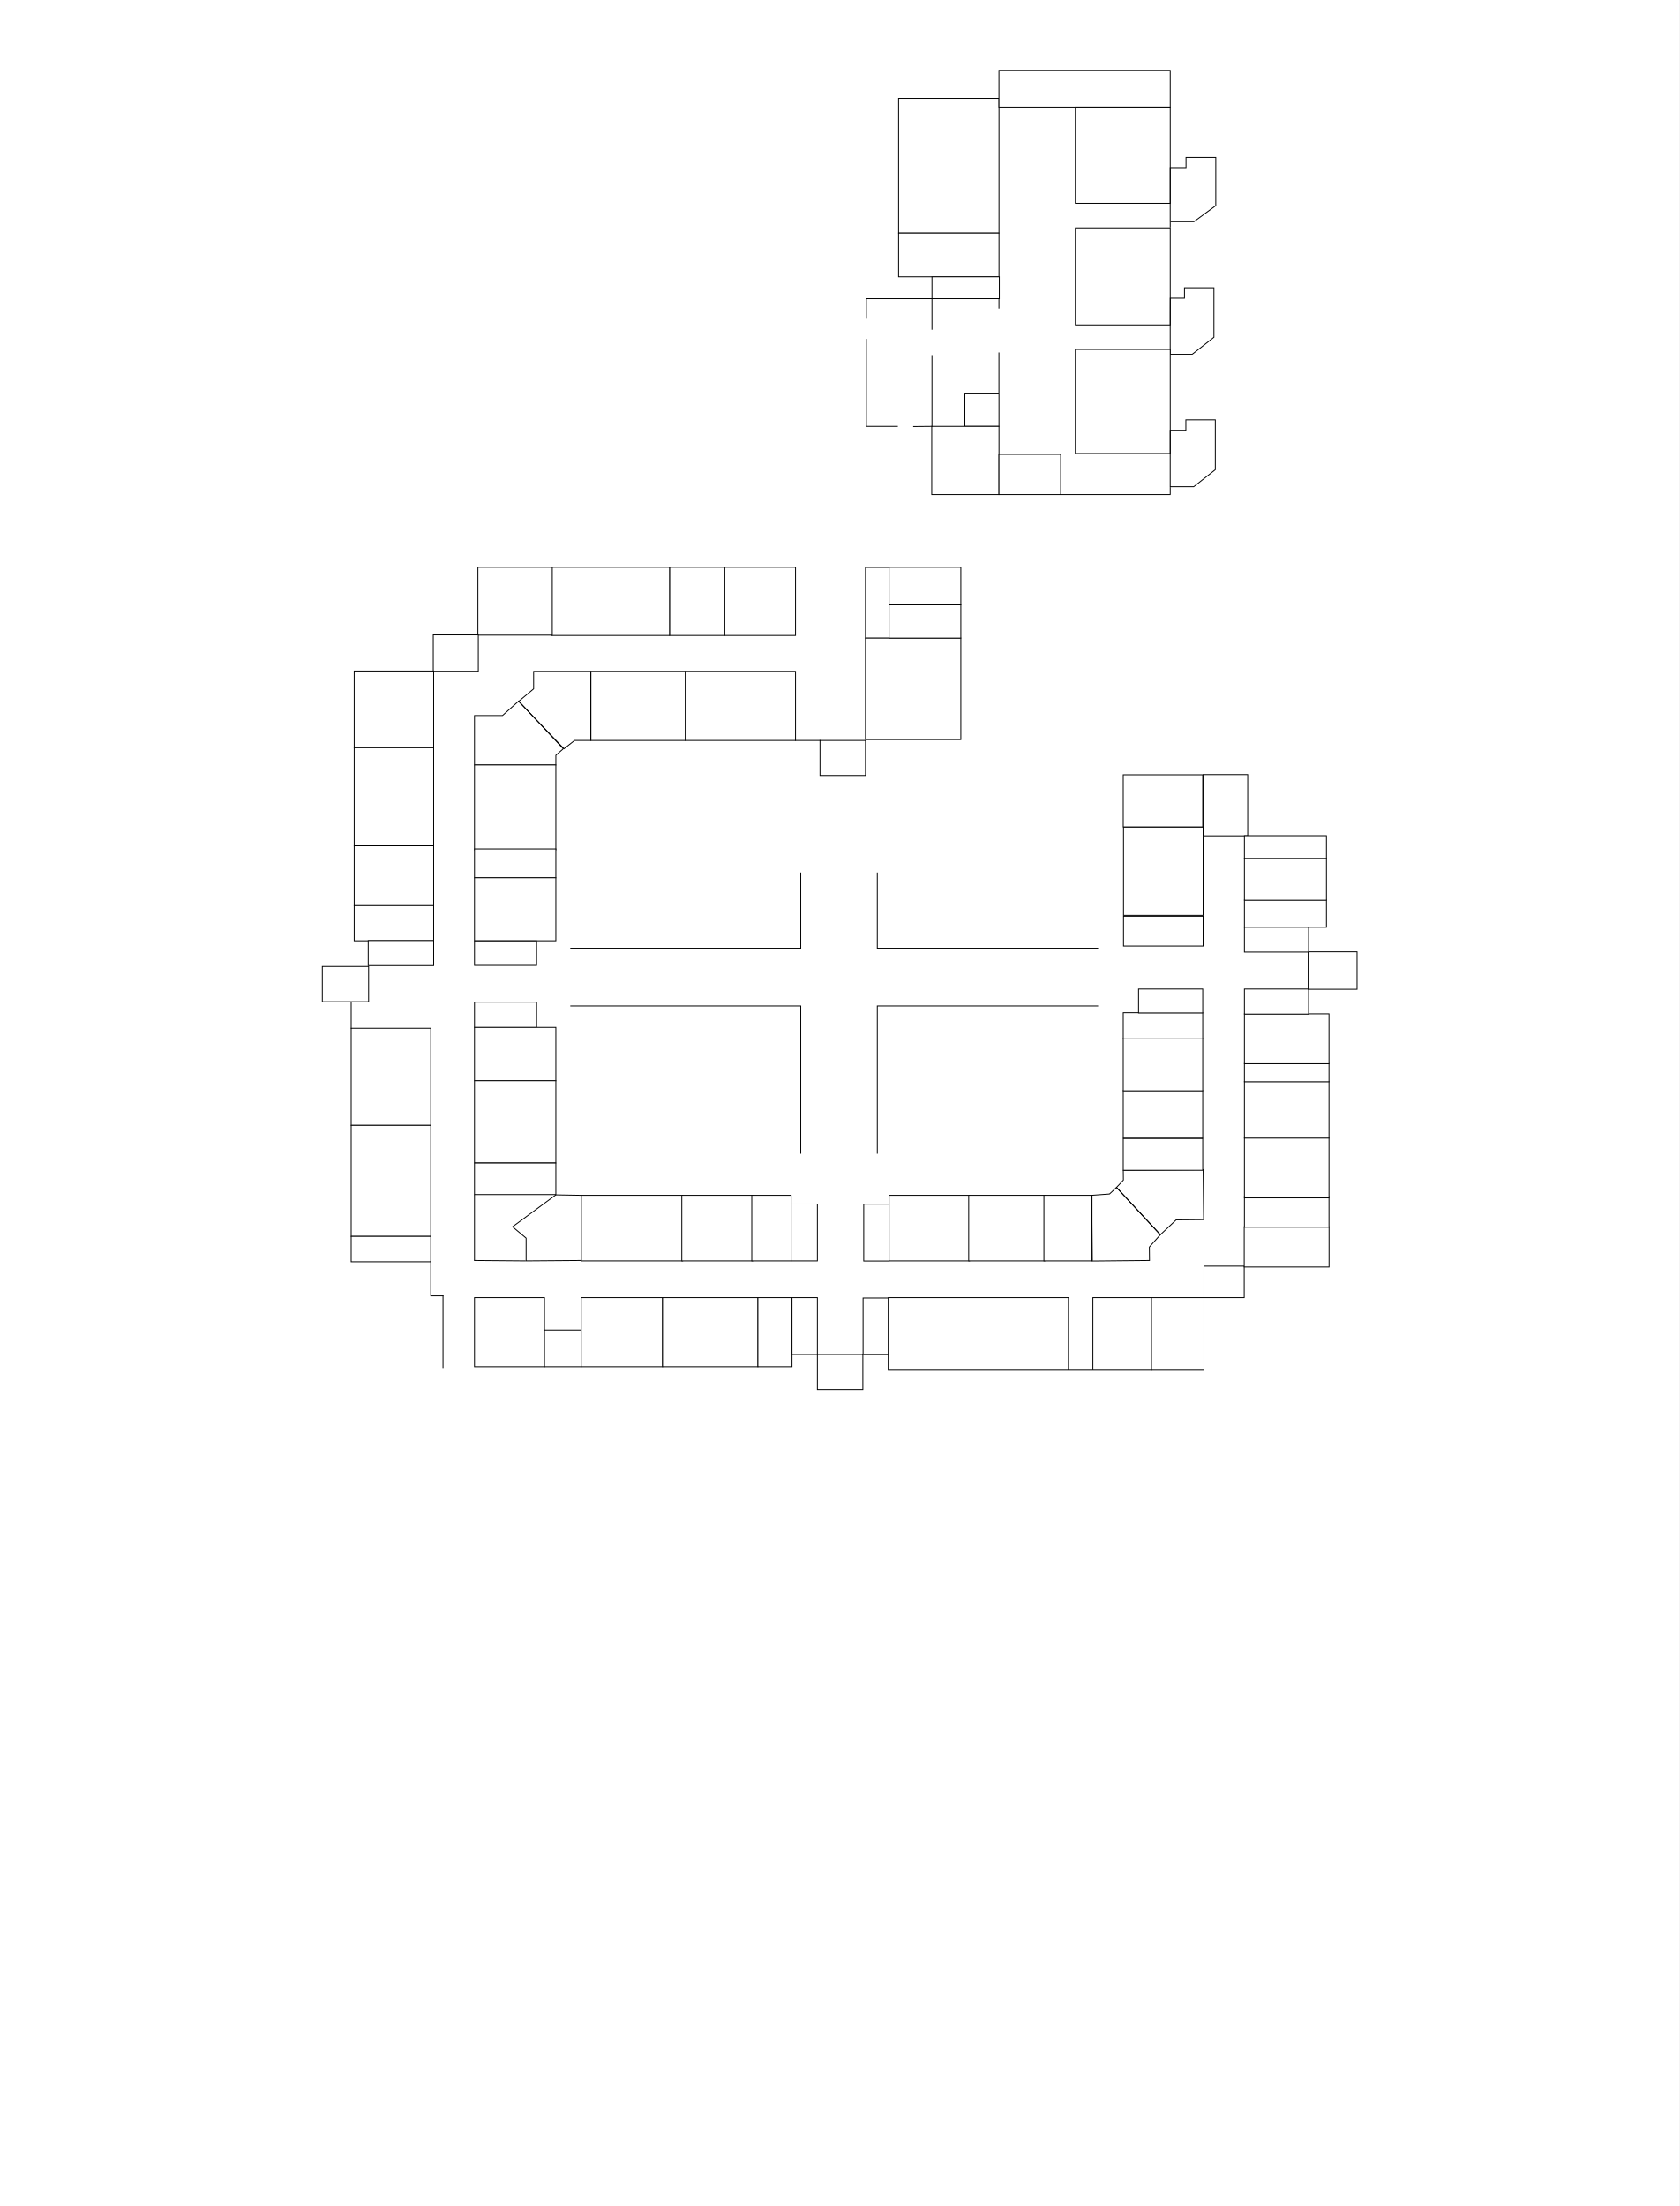
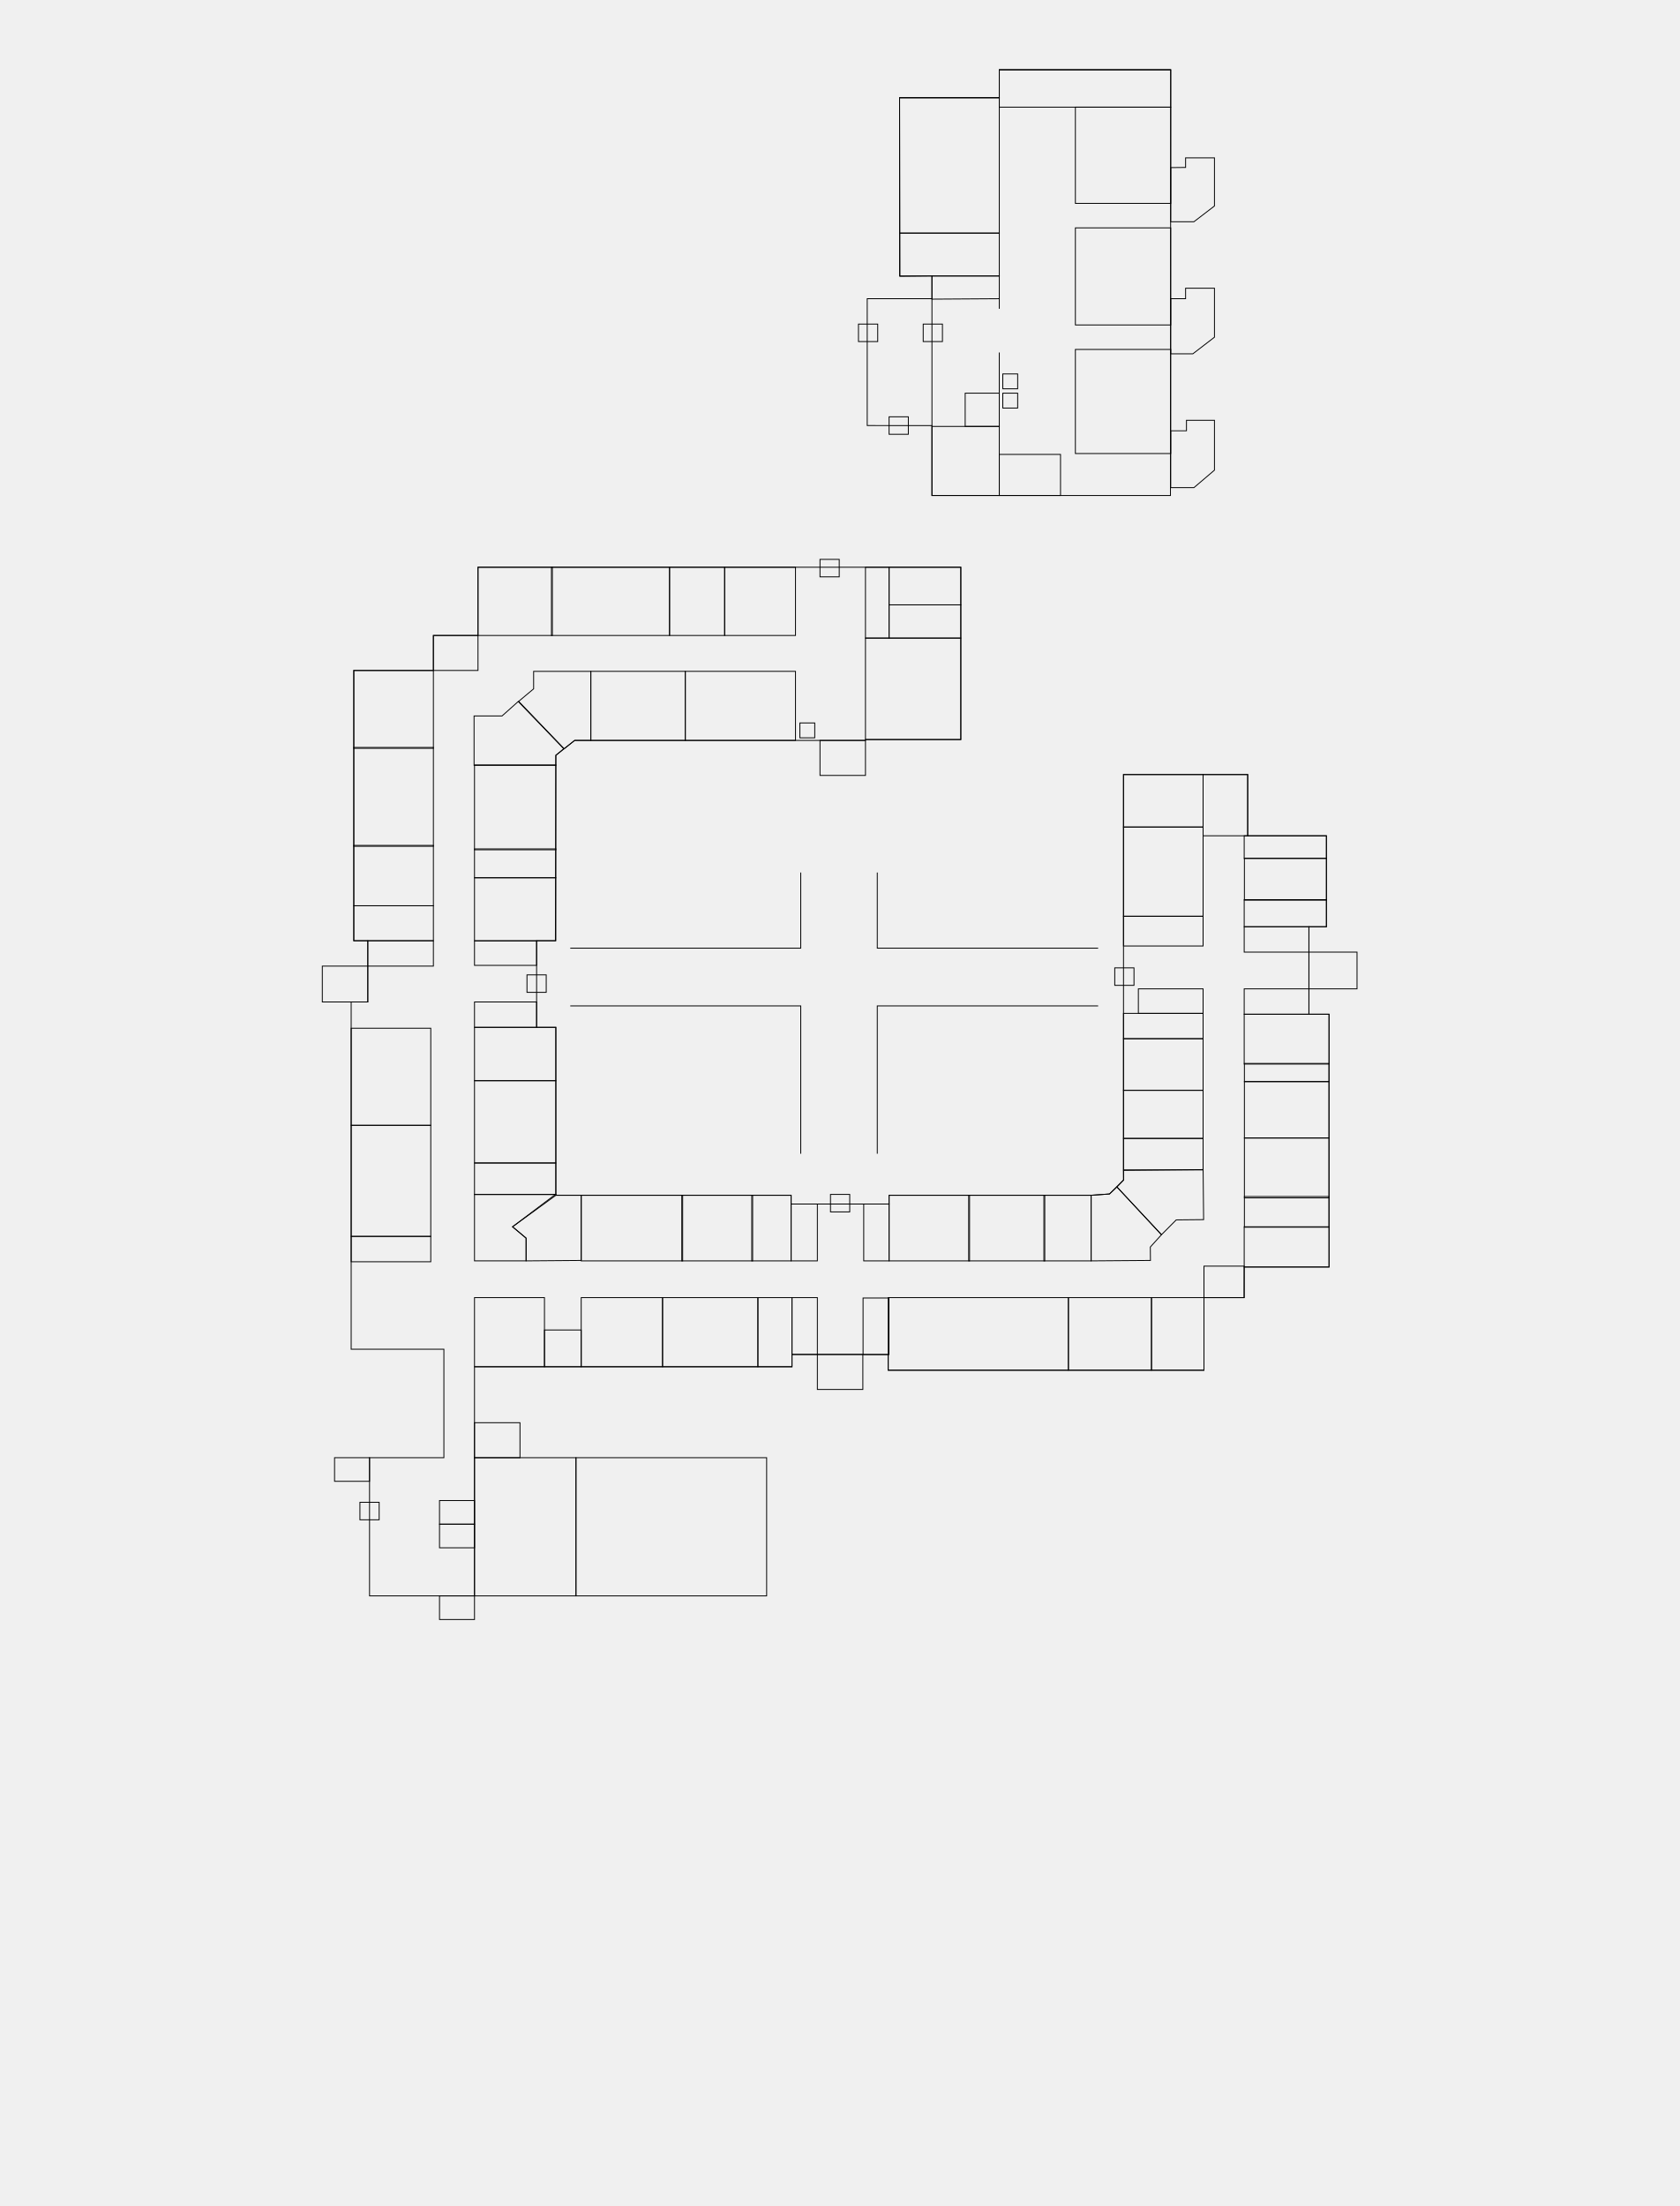
<svg xmlns="http://www.w3.org/2000/svg" width="1920" height="2522" viewBox="0 0 1920 2522" fill="none">
-   <g id="Floor1">
-     <rect width="1920" height="2522" fill="white" />
+   <g id="floor1">
+     <path id="walls1" d="M542.5 1562.5V1824.5H502.587H422.5V1755V1709.5V1693.5V1666.5H507.5V1542.5H401.5V1145.5H420.5V1075.5H404.5V766.5H495.5V726.5H546.5V648.5H909.5H989.5H1098.5V845.5H989.5V846.5H657L635.5 863.5L635 1075.5H613.5V1103.5V1145.5V1174.5H635.5V1366.5H904.5V1376.5H934.5H987.5H1016.5V1366.5H1247.5L1268.5 1365L1284.5 1349V1158.5V1081.5V885.5H1426.5V955.5H1516.5V1059.5H1496.5V1159.5H1519.5V1448.5H1422.5L1422.4 1483.5H1376.5V1566.5H1015.5V1548.5H905.5V1562.5H542.5Z" stroke="black" />
+     <g id="theather">
+       <g id="th_ladder1">
+         <path id="th_ladder1_1" d="M422.5 1666.5H382.5V1693.5H422.5V1666.5Z" stroke="black" />
+         <path id="th_ladder1_2" d="M542.5 1824.5H502.5V1851.5H542.5V1824.5Z" stroke="black" />
+       </g>
+       <path id="th_exit1" d="M433.5 1717.5H411.5V1737.5H433.5V1717.5Z" stroke="black" />
+       <g id="th_rooms">
+         <path id="canteen" d="M658.5 1666.5H542.5V1824.5H658.5V1666.5Z" stroke="black" />
+         <path id="th_r1tex1" d="M876.5 1666.5H658.5V1824.5H876.5V1666.5Z" stroke="black" />
+         <path id="th_t1_m" d="M542.5 1715.5H502.5V1742.5H542.5V1715.5Z" stroke="black" />
+         <path id="th_t1_w" d="M542.5 1742.5H502.5V1769.5H542.5V1742.5Z" stroke="black" />
+         <path id="th_checkroom" d="M594.5 1626.5H542.5V1666.5H594.5V1626.5Z" stroke="black" />
+       </g>
+     </g>
    <g id="floor1">
-       <rect id="ladder1_1" x="937.5" y="846.5" width="52" height="40" fill="white" stroke="black" />
-       <rect id="r132" x="783.5" y="767.5" width="126" height="79" fill="white" stroke="black" />
-       <rect id="r132a" x="675.5" y="767.5" width="108" height="79" fill="white" stroke="black" />
-       <path id="r132b" d="M656.885 846.5H675.5V767.5H610.103V787.502L593 801.808L644.812 856L656.885 846.5Z" stroke="black" />
-       <path id="t1_w1" d="M593 801.5L644 856L635.5 863.5V874.5H542.5V818H574.5L593 801.5Z" stroke="black" />
-       <rect id="r145" x="828.5" y="648.5" width="81" height="78" fill="white" stroke="black" />
-       <rect id="r1tex1" x="765.5" y="648.5" width="63" height="78" fill="white" stroke="black" />
-       <rect id="r141" x="630.5" y="648.5" width="135" height="78" fill="white" stroke="black" />
-       <rect id="r139" x="546.392" y="648.5" width="85.03" height="77.644" fill="white" stroke="black" />
-       <rect id="r1tex2" x="495.357" y="725.855" width="51.493" height="41.545" fill="white" stroke="black" />
-       <rect id="r137" x="404.953" y="767.111" width="90.862" height="87.958" fill="white" stroke="black" />
-       <rect id="r135" x="404.953" y="854.779" width="90.862" height="112.454" fill="white" stroke="black" />
-       <rect id="r133" x="404.953" y="966.944" width="90.862" height="68.619" fill="white" stroke="black" />
-       <rect id="r130" x="542.5" y="874.5" width="93" height="97" fill="white" stroke="black" />
-       <rect id="r1tex3" x="404.953" y="1035.27" width="90.862" height="40.256" fill="white" stroke="black" />
-       <rect id="r1tex4" x="420.993" y="1075.24" width="74.823" height="28.653" fill="white" stroke="black" />
-       <rect id="r1tex5" x="542.5" y="970.5" width="93" height="33" fill="white" stroke="black" />
-       <rect id="r128" x="542.5" y="1003.5" width="93" height="72" fill="white" stroke="black" />
-       <rect id="r128a" x="542.5" y="1075.65" width="71" height="28" fill="white" stroke="black" />
-       <rect id="ladder1_2" x="368.5" y="1104.89" width="52.951" height="40.256" fill="white" stroke="black" />
-       <rect id="r131" x="401.5" y="1175.5" width="91" height="111" fill="white" stroke="black" />
-       <rect id="r129" x="401.5" y="1286.5" width="91" height="127" fill="white" stroke="black" />
-       <rect id="r1tex6" x="542.5" y="1145.65" width="71" height="29" fill="white" stroke="black" />
-       <rect id="r126" x="542.5" y="1174.5" width="93" height="61" fill="white" stroke="black" />
-       <rect id="r126_2" x="542.5" y="1235.5" width="93" height="94" fill="white" stroke="black" />
-       <rect id="r126b" x="542.5" y="1329.65" width="93" height="36" fill="white" stroke="black" />
-       <rect id="r127" x="401.5" y="1413.5" width="91" height="29" fill="white" stroke="black" />
-       <rect id="r124" x="664.5" y="1366.5" width="116" height="75" fill="white" stroke="black" />
-       <path id="r124a" d="M664.5 1366.5L635.5 1366L586 1402.5L601.5 1415.5V1441.5L664.5 1441V1366.5Z" stroke="black" />
-       <rect id="r1tex7" x="779.5" y="1366.5" width="81" height="75" fill="white" stroke="black" />
-       <rect id="r120" x="859.5" y="1366.5" width="45" height="75" fill="white" stroke="black" />
-       <rect id="r125" x="542.5" y="1483.5" width="80" height="79" fill="white" stroke="black" />
-       <rect id="r1tex8" x="622.5" y="1520.5" width="42" height="42" fill="white" stroke="black" />
-       <rect id="r123" x="664.5" y="1483.5" width="93" height="79" fill="white" stroke="black" />
-       <rect id="r121a" x="757.5" y="1483.5" width="109" height="79" fill="white" stroke="black" />
-       <rect id="r121" x="866.5" y="1483.5" width="39" height="79" fill="white" stroke="black" />
-       <rect id="r119b" x="904.5" y="1376.5" width="30" height="65" fill="white" stroke="black" />
-       <rect id="r119Ð³" x="905.5" y="1483.5" width="29" height="65" fill="white" stroke="black" />
-       <rect id="ladder1_3" x="934.5" y="1548.5" width="52" height="40" fill="white" stroke="black" />
-       <rect id="r119Ð²" x="986.746" y="1483.93" width="29.621" height="64.751" fill="white" stroke="black" />
-       <rect id="r119a" x="987.5" y="1376.65" width="29" height="65" fill="white" stroke="black" />
-       <rect id="r118" x="1016.5" y="1366.5" width="92" height="75" fill="white" stroke="black" />
-       <rect id="r117" x="1015.5" y="1483.5" width="206" height="83" fill="white" stroke="black" />
-       <rect id="r116" x="1107.5" y="1366.5" width="87" height="75" fill="white" stroke="black" />
-       <rect id="r114" x="1193.5" y="1366.5" width="55" height="75" fill="white" stroke="black" />
-       <rect id="r115b" x="1249.5" y="1483.5" width="67" height="83" fill="white" stroke="black" />
-       <rect id="r115a" x="1316.5" y="1483.5" width="60" height="83" fill="white" stroke="black" />
-       <rect id="keys" x="989.5" y="648.649" width="27" height="81" fill="white" stroke="black" />
-       <rect id="ladder1_4" x="1376.5" y="1447.5" width="46" height="36" fill="white" stroke="black" />
-       <path id="t1_m1" d="M1268.5 1365L1248.09 1366.5L1248.83 1441.65L1314.22 1441L1314.07 1425.66L1326.53 1411.69L1276.5 1357.5L1268.5 1365Z" stroke="black" />
-       <path id="t1_w2" d="M1326.69 1411.53L1276.5 1357.5L1284.36 1349.14L1284.25 1338L1375.53 1337.1L1376.1 1394.33L1344.69 1394.64L1326.69 1411.53Z" stroke="black" />
-       <rect id="r113a" x="1422.5" y="1402.5" width="97" height="46" fill="white" stroke="black" />
-       <rect id="r113" x="1422.73" y="1367.9" width="96.695" height="35.099" fill="white" stroke="black" />
-       <rect id="r111" x="1422.73" y="1300.86" width="96.695" height="68.619" fill="white" stroke="black" />
-       <rect id="t1tex9" x="1284.2" y="1301.5" width="90.862" height="36.388" fill="white" stroke="black" />
-       <rect id="r110" x="1284.2" y="1246.71" width="90.862" height="54.438" fill="white" stroke="black" />
-       <rect id="r109" x="1422.73" y="1236.4" width="96.695" height="64.751" fill="white" stroke="black" />
-       <rect id="r107" x="1422.73" y="1215.77" width="96.695" height="20.917" fill="white" stroke="black" />
-       <rect id="r108" x="1284.2" y="1187.4" width="90.862" height="59.594" fill="white" stroke="black" />
-       <rect id="r106" x="1284.2" y="1157.75" width="90.862" height="29.942" fill="white" stroke="black" />
-       <rect id="r106a" x="1301.7" y="1130.68" width="73.365" height="27.363" fill="white" stroke="black" />
-       <rect id="r105" x="1422.73" y="1159.04" width="96.695" height="57.016" fill="white" stroke="black" />
-       <rect id="r105a" x="1422.73" y="1130.68" width="73.365" height="28.653" fill="white" stroke="black" />
-       <rect id="ladder1_5" x="1495.63" y="1088.13" width="55.867" height="42.834" fill="white" stroke="black" />
-       <rect id="r104" x="1284.5" y="1047.5" width="91" height="34" fill="white" stroke="black" />
-       <rect id="r103a" x="1422.73" y="1059.77" width="73.365" height="28.653" fill="white" stroke="black" />
-       <rect id="r103" x="1422.73" y="1028.83" width="93.778" height="31.231" fill="white" stroke="black" />
-       <rect id="r102" x="1284.5" y="945.5" width="91" height="101" fill="white" stroke="black" />
-       <rect id="r101" x="1422.73" y="981.125" width="93.778" height="47.991" fill="white" stroke="black" />
-       <rect id="r100" x="1375.5" y="885.5" width="51" height="70" fill="white" stroke="black" />
-       <rect id="coworking" x="989.5" y="729.5" width="109" height="116" fill="white" stroke="black" />
-       <rect id="r1tex10" x="1016.5" y="691.5" width="82" height="38" fill="white" stroke="black" />
-       <rect id="r1tex11" x="1016.5" y="648.5" width="82" height="43" fill="white" stroke="black" />
-       <rect id="r1tex12" x="1284.2" y="885.721" width="90.862" height="59.594" fill="white" stroke="black" />
-       <g id="to_theather">
-         <line id="to_theather_w3" x1="492.5" y1="1442" x2="492.5" y2="1482" stroke="black" />
-         <line id="to_theather_w2" x1="493" y1="1481.5" x2="507" y2="1481.5" stroke="black" />
-         <line id="to_theather_w1" x1="506.5" y1="1481" x2="506.5" y2="1564" stroke="black" />
+       <path id="lift1" d="M931.5 826.5H914.5V843.5H931.5V826.5Z" stroke="black" />
+       <g id="ladder1">
+         <path id="ladder1_1" d="M989.5 846.5H937.5V886.5H989.5V846.5Z" stroke="black" />
+         <path id="ladder1_2" d="M420.5 1104.5H368.5V1145.5H420.5V1104.5Z" stroke="black" />
+         <path id="ladder1_3" d="M986.5 1548.5H934.5V1588.5H986.5V1548.5Z" stroke="black" />
+         <path id="ladder1_4" d="M1422.5 1447.5H1376.5V1483.5H1422.5V1447.5Z" stroke="black" />
+         <path id="ladder1_5" d="M1551.5 1088.5H1496.5V1130.5H1551.5V1088.5Z" stroke="black" />
      </g>
-       <rect id="r1tex13" x="1422.73" y="955.34" width="93.778" height="26.074" fill="white" stroke="black" />
-       <g id="walls1">
-         <line id="walls1_1" x1="909" y1="846.5" x2="938" y2="846.5" stroke="black" />
-         <line id="walls1_2" x1="401.5" y1="1176" x2="401.5" y2="1145" stroke="black" />
-         <path id="walls1_3" d="M542.5 1365.5V1441" stroke="black" />
-         <path id="walls1_4" d="M542 1441L601 1441.5" stroke="black" />
-         <line id="walls1_5" x1="1222" y1="1566.5" x2="1249" y2="1566.5" stroke="black" />
+       <g id="rooms1">
+         <path id="r132" d="M909.5 767.5H783.5V846.5H909.5V767.5Z" stroke="black" />
+         <path id="r132a" d="M783.5 767.5H675.5V846.5H783.5V767.5Z" stroke="black" />
+         <path id="r132b" d="M656.885 846.5H675.5V767.5H610.103V787.502L593 801.808L645 856L656.885 846.5Z" stroke="black" />
+         <path id="t1_w1" d="M592.5 802L644.5 856L635.5 863.5V875H542V818.5H574L592.5 802Z" stroke="black" />
+         <path id="r145" d="M909.5 648.5H828.5V726.5H909.5V648.5Z" stroke="black" />
+         <path id="r1tex1" d="M828.5 648.5H765.5V726.5H828.5V648.5Z" stroke="black" />
+         <path id="r141" d="M765.5 648.5H630.5V726.5H765.5V648.5Z" stroke="black" />
+         <path id="r139" d="M631.5 648.5H546.5V726.5H631.5V648.5Z" stroke="black" />
+         <path id="r1tex2" d="M546.5 726.5H495.5V766.5H546.5V726.5Z" stroke="black" />
+         <path id="r137" d="M495.5 766.5H404.5V855.5H495.5V766.5Z" stroke="black" />
+         <path id="r135" d="M495.5 854.5H404.5V967.5H495.5V854.5Z" stroke="black" />
+         <path id="r133" d="M495.5 966.5H404.5V1035.5H495.5V966.5Z" stroke="black" />
+         <path id="r130" d="M635.5 874.5H542.5V971.5H635.5V874.5Z" stroke="black" />
+         <path id="r1tex3" d="M495.5 1035.5H404.5V1075.5H495.5V1035.5Z" stroke="black" />
+         <path id="t1tex9" d="M1375.5 1301.5H1284.5V1337.5H1375.5V1301.5Z" stroke="black" />
+         <path id="r1tex4" d="M495.5 1075.5H420.5V1104.5H495.5V1075.5Z" stroke="black" />
+         <path id="r1tex5" d="M635.5 970.5H542.5V1003.5H635.5V970.5Z" stroke="black" />
+         <path id="r128" d="M635.5 1003.5H542.5V1075.5H635.5V1003.5Z" stroke="black" />
+         <path id="r128a" d="M613.5 1075.65H542.5V1103.65H613.5V1075.65Z" stroke="black" />
+         <path id="r131" d="M492.5 1175.5H401.5V1286.5H492.5V1175.5Z" stroke="black" />
+         <path id="r129" d="M492.5 1286.5H401.5V1413.5H492.5V1286.5Z" stroke="black" />
+         <path id="r1tex6" d="M613.5 1145.5H542.5V1174.5H613.5V1145.5Z" stroke="black" />
+         <path id="r126" d="M635.5 1174.5H542.5V1235.5H635.5V1174.5Z" stroke="black" />
+         <path id="r126_2" d="M635.5 1235.5H542.5V1329.5H635.5V1235.5Z" stroke="black" />
+         <path id="r126b" d="M635.5 1329.65H542.5V1365.65H635.5V1329.65Z" stroke="black" />
+         <path id="r127" d="M492.5 1413.5H401.5V1442.5H492.5V1413.5Z" stroke="black" />
+         <path id="r124" d="M780.5 1366.5H664.5V1441.5H780.5V1366.5Z" stroke="black" />
+         <path id="rtex14" d="M635 1365.5H542.5V1441.5H601.5V1415.5L586 1402.5L635 1365.5Z" stroke="black" />
+         <path id="r124a" d="M664.5 1366.5H635.5L586 1402.5L601.5 1415.5V1441.5L664.5 1441V1366.5Z" stroke="black" />
+         <path id="r1tex7" d="M860.5 1366.5H779.5V1441.5H860.5V1366.5Z" stroke="black" />
+         <path id="r120" d="M904.5 1366.5H859.5V1441.5H904.5V1366.5Z" stroke="black" />
+         <path id="r125" d="M622.5 1483.5H542.5V1562.5H622.5V1483.5Z" stroke="black" />
+         <path id="r1tex8" d="M664.5 1520.5H622.5V1562.5H664.5V1520.5Z" stroke="black" />
+         <path id="r123" d="M757.5 1483.5H664.5V1562.5H757.5V1483.5Z" stroke="black" />
+         <path id="r121a" d="M866.5 1483.5H757.5V1562.5H866.5V1483.5Z" stroke="black" />
+         <path id="r121" d="M905.5 1483.5H866.5V1562.5H905.5V1483.5Z" stroke="black" />
+         <path id="r119b" d="M934.5 1376.5H904.5V1441.5H934.5V1376.5Z" stroke="black" />
+         <path id="r119" d="M934.5 1483.5H905.5V1548.5H934.5V1483.5Z" stroke="black" />
+         <path id="r119" d="M1016.37 1483.93H986.746V1548.68H1016.37V1483.93Z" stroke="black" />
+         <path id="r119a" d="M1016.5 1376.5H987.5V1441.5H1016.5V1376.5Z" stroke="black" />
+         <path id="r118" d="M1108.5 1366.5H1016.5V1441.5H1108.5V1366.5Z" stroke="black" />
+         <path id="r117" d="M1221.5 1483.5H1015.5V1566.5H1221.5V1483.5Z" stroke="black" />
+         <path id="r116" d="M1194.5 1366.5H1107.5V1441.5H1194.5V1366.5Z" stroke="black" />
+         <path id="r114" d="M1247.5 1366.5H1193.5V1441.5H1247.5V1366.5Z" stroke="black" />
+         <path id="r115b" d="M1316.5 1483.5H1221.5V1566.5H1316.5V1483.5Z" stroke="black" />
+         <path id="r115a" d="M1376.5 1483.5H1316.5V1566.5H1376.5V1483.5Z" stroke="black" />
+         <path id="t1_m1" d="M1268.5 1365L1247.5 1366.5V1441.5L1315.31 1440.99L1315.16 1425.65L1327.83 1411.68L1277 1357L1268.5 1365Z" stroke="black" />
+         <path id="t1_w2" d="M1328 1411.5L1277 1357L1284.64 1349.14L1284.53 1338L1375.53 1337.1L1376.1 1394.33L1344.79 1394.64L1328 1411.5Z" stroke="black" />
+         <path id="r113a" d="M1519.5 1402.5H1422.5V1448.5H1519.5V1402.5Z" stroke="black" />
+         <path id="r113" d="M1519.42 1367.9H1422.73V1403H1519.42V1367.9Z" stroke="black" />
+         <path id="r111" d="M1519.42 1300.86H1422.73V1369.48H1519.42V1300.86Z" stroke="black" />
+         <path id="r110" d="M1375.5 1246.5H1284.5V1301.5H1375.5V1246.5Z" stroke="black" />
+         <path id="r109" d="M1519.42 1236.4H1422.73V1301.15H1519.42V1236.4Z" stroke="black" />
+         <path id="r107" d="M1519.42 1215.77H1422.73V1236.69H1519.42V1215.77Z" stroke="black" />
+         <path id="r108" d="M1375.5 1187.5H1284.5V1246.5H1375.5V1187.5Z" stroke="black" />
+         <path id="r106" d="M1375.5 1158.5H1284.5V1187.5H1375.5V1158.5Z" stroke="black" />
+         <path id="r106a" d="M1375.5 1130.5H1301.5V1158.5H1375.5V1130.5Z" stroke="black" />
+         <path id="r105" d="M1519.5 1159.5H1422.5V1216.5H1519.5V1159.5Z" stroke="black" />
+         <path id="r105a" d="M1496.5 1130.5H1422.5V1159.5H1496.5V1130.5Z" stroke="black" />
+         <path id="r104" d="M1375.5 1047.5H1284.5V1081.5H1375.5V1047.5Z" stroke="black" />
+         <path id="r103a" d="M1496.5 1059.5H1422.5V1088.5H1496.5V1059.5Z" stroke="black" />
+         <path id="r103" d="M1516.5 1028.5H1422.5V1059.5H1516.5V1028.5Z" stroke="black" />
+         <path id="r102" d="M1375.5 945.5H1284.5V1047.5H1375.5V945.5Z" stroke="black" />
+         <path id="r101" d="M1516.51 981.125H1422.73V1029.12H1516.51V981.125Z" stroke="black" />
+         <path id="r100" d="M1426.5 885.5H1375.5V955.5H1426.5V885.5Z" stroke="black" />
+         <path id="coworking" d="M1098.5 729.5H989.5V845.5H1098.5V729.5Z" stroke="black" />
+         <path id="r1tex10" d="M1098.5 691.5H1016.5V729.5H1098.5V691.5Z" stroke="black" />
+         <path id="r1tex11" d="M1098.5 648.5H1016.5V691.5H1098.5V648.5Z" stroke="black" />
+         <path id="r1tex12" d="M1375.5 885.5H1284.5V945.5H1375.5V885.5Z" stroke="black" />
+         <path id="r1tex13" d="M1516.5 955.5H1422.5V981.5H1516.5V955.5Z" stroke="black" />
+         <path id="keys" d="M1016.5 648.5H989.5V729.5H1016.5V648.5Z" stroke="black" />
+       </g>
+       <g id="exit1">
+         <path id="inside_exit_1" d="M624.5 1114.5H602.5V1134.5H624.5V1114.5Z" stroke="black" />
+         <path id="inside_exit_2" d="M971.5 1365.5H949.5V1385.5H971.5V1365.5Z" stroke="black" />
+         <path id="inside_exit3" d="M1296.5 1106.5H1274.5V1126.5H1296.5V1106.5Z" stroke="black" />
+         <path id="exit1_2" d="M959.5 639.5H937.5V659.5H959.5V639.5Z" stroke="black" />
      </g>
    </g>
    <g id="auditorium1">
-       <rect id="r_a11" x="1027.34" y="112.5" width="114.789" height="154" fill="white" stroke="black" />
-       <rect id="rtex1" x="1142.08" y="80.5" width="195.842" height="42" fill="white" stroke="black" />
-       <rect id="r_a13" x="1229.45" y="122.5" width="108.474" height="110" fill="white" stroke="black" />
-       <path id="rtex2" d="M1337.89 191.608V207.622V253.5H1365.01L1390 235.137V180H1355.97V191.608H1337.89Z" stroke="black" />
-       <rect id="r_a15" x="1229.45" y="260.5" width="108.474" height="111" fill="white" stroke="black" />
-       <path id="rtex3" d="M1337.94 340.922L1337.89 357.5L1337.89 405H1363.16L1387.89 385.627V329H1354.21V340.922H1337.94Z" stroke="black" />
-       <rect id="r_a17" x="1229.45" y="399.5" width="108.474" height="119" fill="white" stroke="black" />
-       <path id="rtex4" d="M1337.89 492V508.5V556.5H1364.74L1389.47 537V480H1355.79V492H1337.89Z" stroke="black" />
-       <rect id="a_ladder1_1" x="1103.13" y="449.5" width="39" height="38" fill="white" stroke="black" />
-       <rect id="a_t1_m" x="1065.24" y="487.5" width="76.895" height="78" fill="white" stroke="black" />
-       <rect id="rtex5" x="1142.08" y="519.5" width="70.579" height="46" fill="white" stroke="black" />
-       <rect id="a_checkroom" x="1027.34" y="266.5" width="114.789" height="50" fill="white" stroke="black" />
-       <rect id="a_ladder1_2" x="1065.5" y="316.5" width="77" height="25" fill="white" stroke="black" />
+       <path id="walls2" d="M1065.5 566.5V486.542L991.5 486.5L991.5 341.5H1065.5V315.5L1028.95 315.883L1028.5 112H1142.5V80H1338.5L1338.2 566.5H1065.5Z" stroke="black" />
+       <g id="a_exit">
+         <path id="a_exit3" d="M1077.5 370.5H1055.5V390.5H1077.5V370.5Z" stroke="black" />
+         <path id="a_exit1" d="M1003.5 370.5H981.5V390.5H1003.5V370.5Z" stroke="black" />
+         <path id="a_exit2" d="M1038.5 476.5H1016.5V496.5H1038.5V476.5Z" stroke="black" />
+       </g>
+       <path id="a_t1_m" d="M1142.5 487.5H1065.5V566.5H1142.5V487.5Z" stroke="black" />
+       <g id="a_rooms1">
+         <path id="r_a11" d="M1142.5 111.5H1028.5V266.5H1142.5V111.5Z" stroke="black" />
+         <path id="rtex1" d="M1338.5 79.5H1142.5V122.5H1338.5V79.5Z" stroke="black" />
+         <path id="r_a13" d="M1338.5 122.5H1229.5V232.5H1338.5V122.5Z" stroke="black" />
+         <path id="rtex2" d="M1338.5 191.608V207.666V253.5H1365.01L1388.5 235.5V208V194.227V180.5H1355.5V191.412L1338.5 191.608Z" stroke="black" />
+         <path id="r_a15" d="M1338.5 260.5H1229.5V371.5H1338.5V260.5Z" stroke="black" />
+         <path id="rtex3" d="M1338.5 341.5V357.63V404.5H1363.77L1388.5 385.5V329.5H1355.5V341.5H1338.5Z" stroke="black" />
+         <path id="r_a17" d="M1338.5 399.5H1229.5V518.5H1338.5V399.5Z" stroke="black" />
+         <path id="rtex4" d="M1338.5 492.5V508.69V557.5H1365L1388.5 537.5V509V480.5H1356.5V492.5H1338.5Z" stroke="black" />
+         <path id="rtex5" d="M1212.5 519.5H1142.5V566.5H1212.5V519.5Z" stroke="black" />
+       </g>
+       <path id="a_checkroom" d="M1142.5 266.5H1028.5V315.5H1142.5V266.5Z" stroke="black" />
+       <g id="a_ladder1">
+         <path id="a_ladder1_1" d="M1142.5 449.5H1103.5V487.5H1142.5V449.5Z" stroke="black" />
+         <path id="a_ladder1_2" d="M1142.5 315.5H1065.5V342L1142.5 341.5V315.5Z" stroke="black" />
+       </g>
      <g id="a_walls1">
-         <path id="a_walls1_5" d="M1212.63 565.5L1338.42 565.5" stroke="black" />
-         <line id="a_walls1_4" x1="1337.92" y1="565" x2="1337.92" y2="557" stroke="black" />
-         <line id="a_walls1_3" x1="1337.92" y1="260" x2="1337.92" y2="254" stroke="black" />
-         <line id="a_walls1_2" x1="1142.08" y1="342" x2="1142.08" y2="352.772" stroke="black" />
-         <line id="a_walls1_1" x1="1142.08" y1="403" x2="1142.08" y2="449" stroke="black" />
+         <path id="a_walls1_2" d="M1142.5 342V353" stroke="black" />
+         <path id="a_walls1_1" d="M1142.5 403V449" stroke="black" />
+         <path id="a_walls1_3" d="M1065.5 341V487" stroke="black" />
      </g>
-       <g id="a_exit">
-         <path id="a_exit_w3" d="M1065.5 377V341.5H990.5V363.5" stroke="black" />
-         <path id="a_exit_w2" d="M990.5 387.5V487.5H1026.5" stroke="black" />
-         <path id="a_exit_w1" d="M1044 487.703L1065.5 487.5V406" stroke="black" />
+       <g id="machines">
+         <path id="a_vm1_1" d="M1163.5 427.5H1146.5V444.5H1163.5V427.5Z" stroke="black" />
+         <path id="atm" d="M1163.5 449.5H1146.5V466.5H1163.5V449.5Z" stroke="black" />
      </g>
    </g>
    <path id="pathway_courtyard" d="M652 1150H915.5V1319M1003 1319V1150H1255.5M1255.5 1084H1003V997.5M915.5 997.5V1084H652" stroke="black" />
  </g>
</svg>
